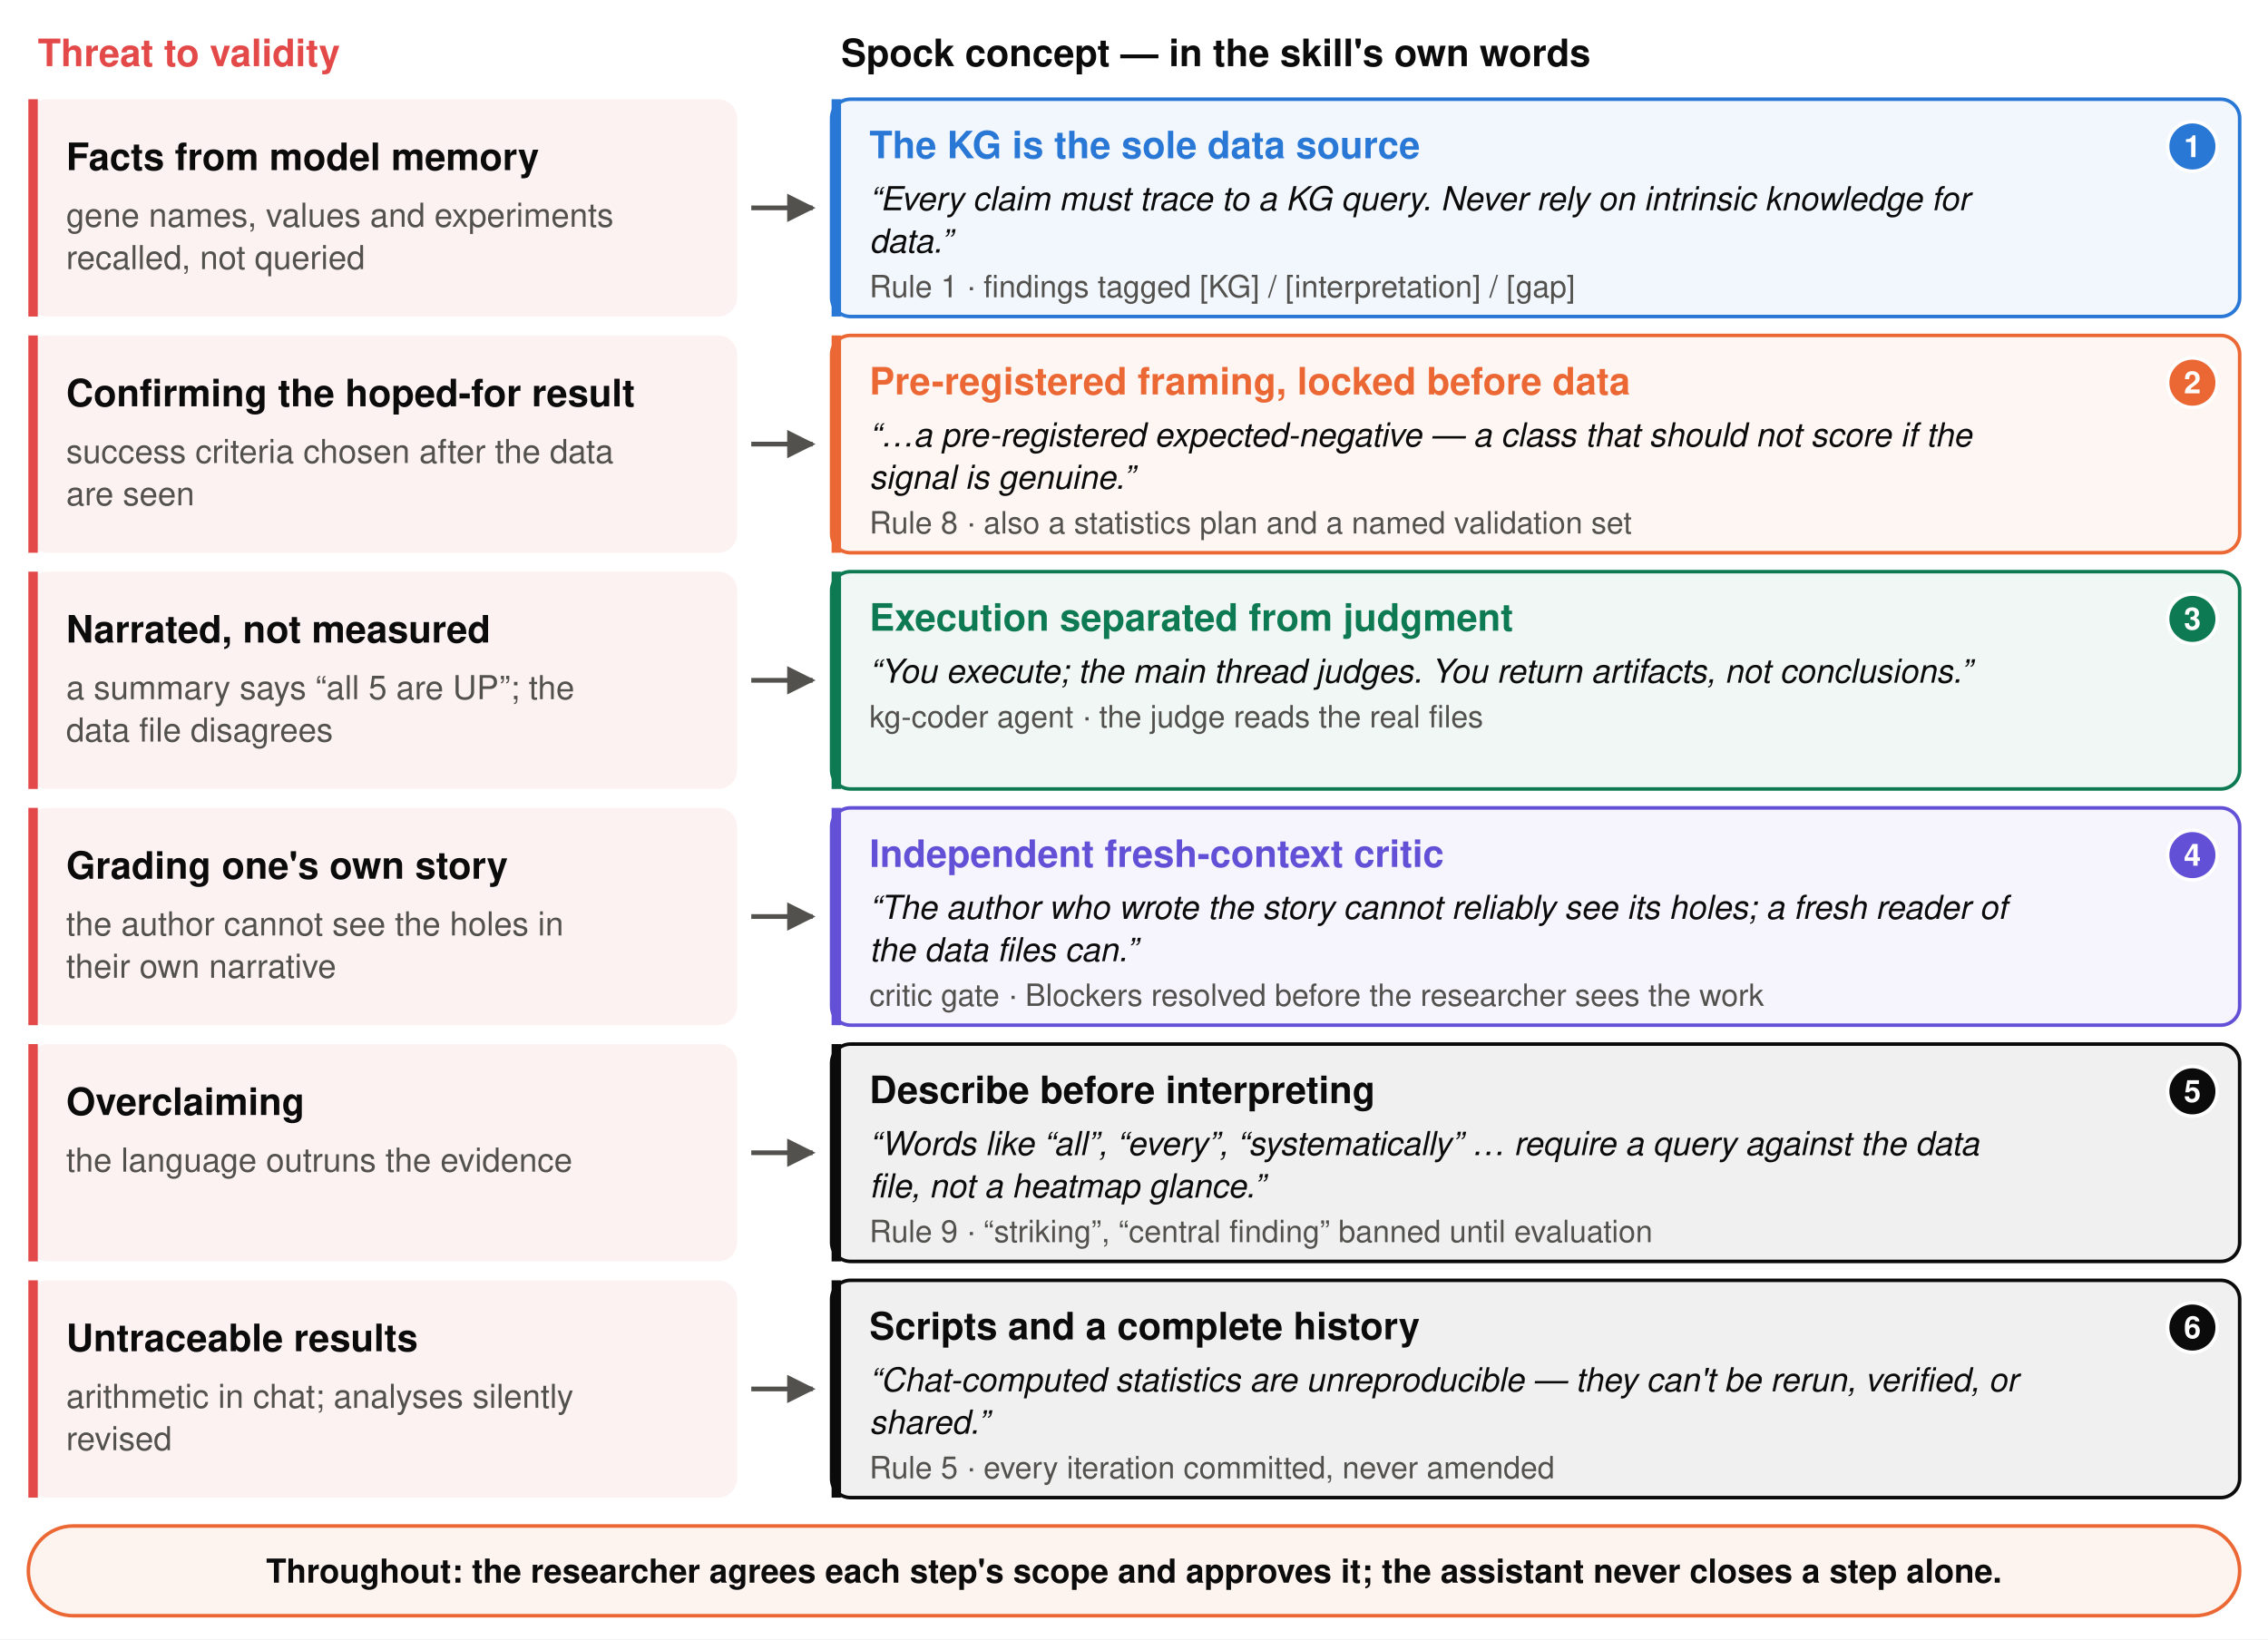
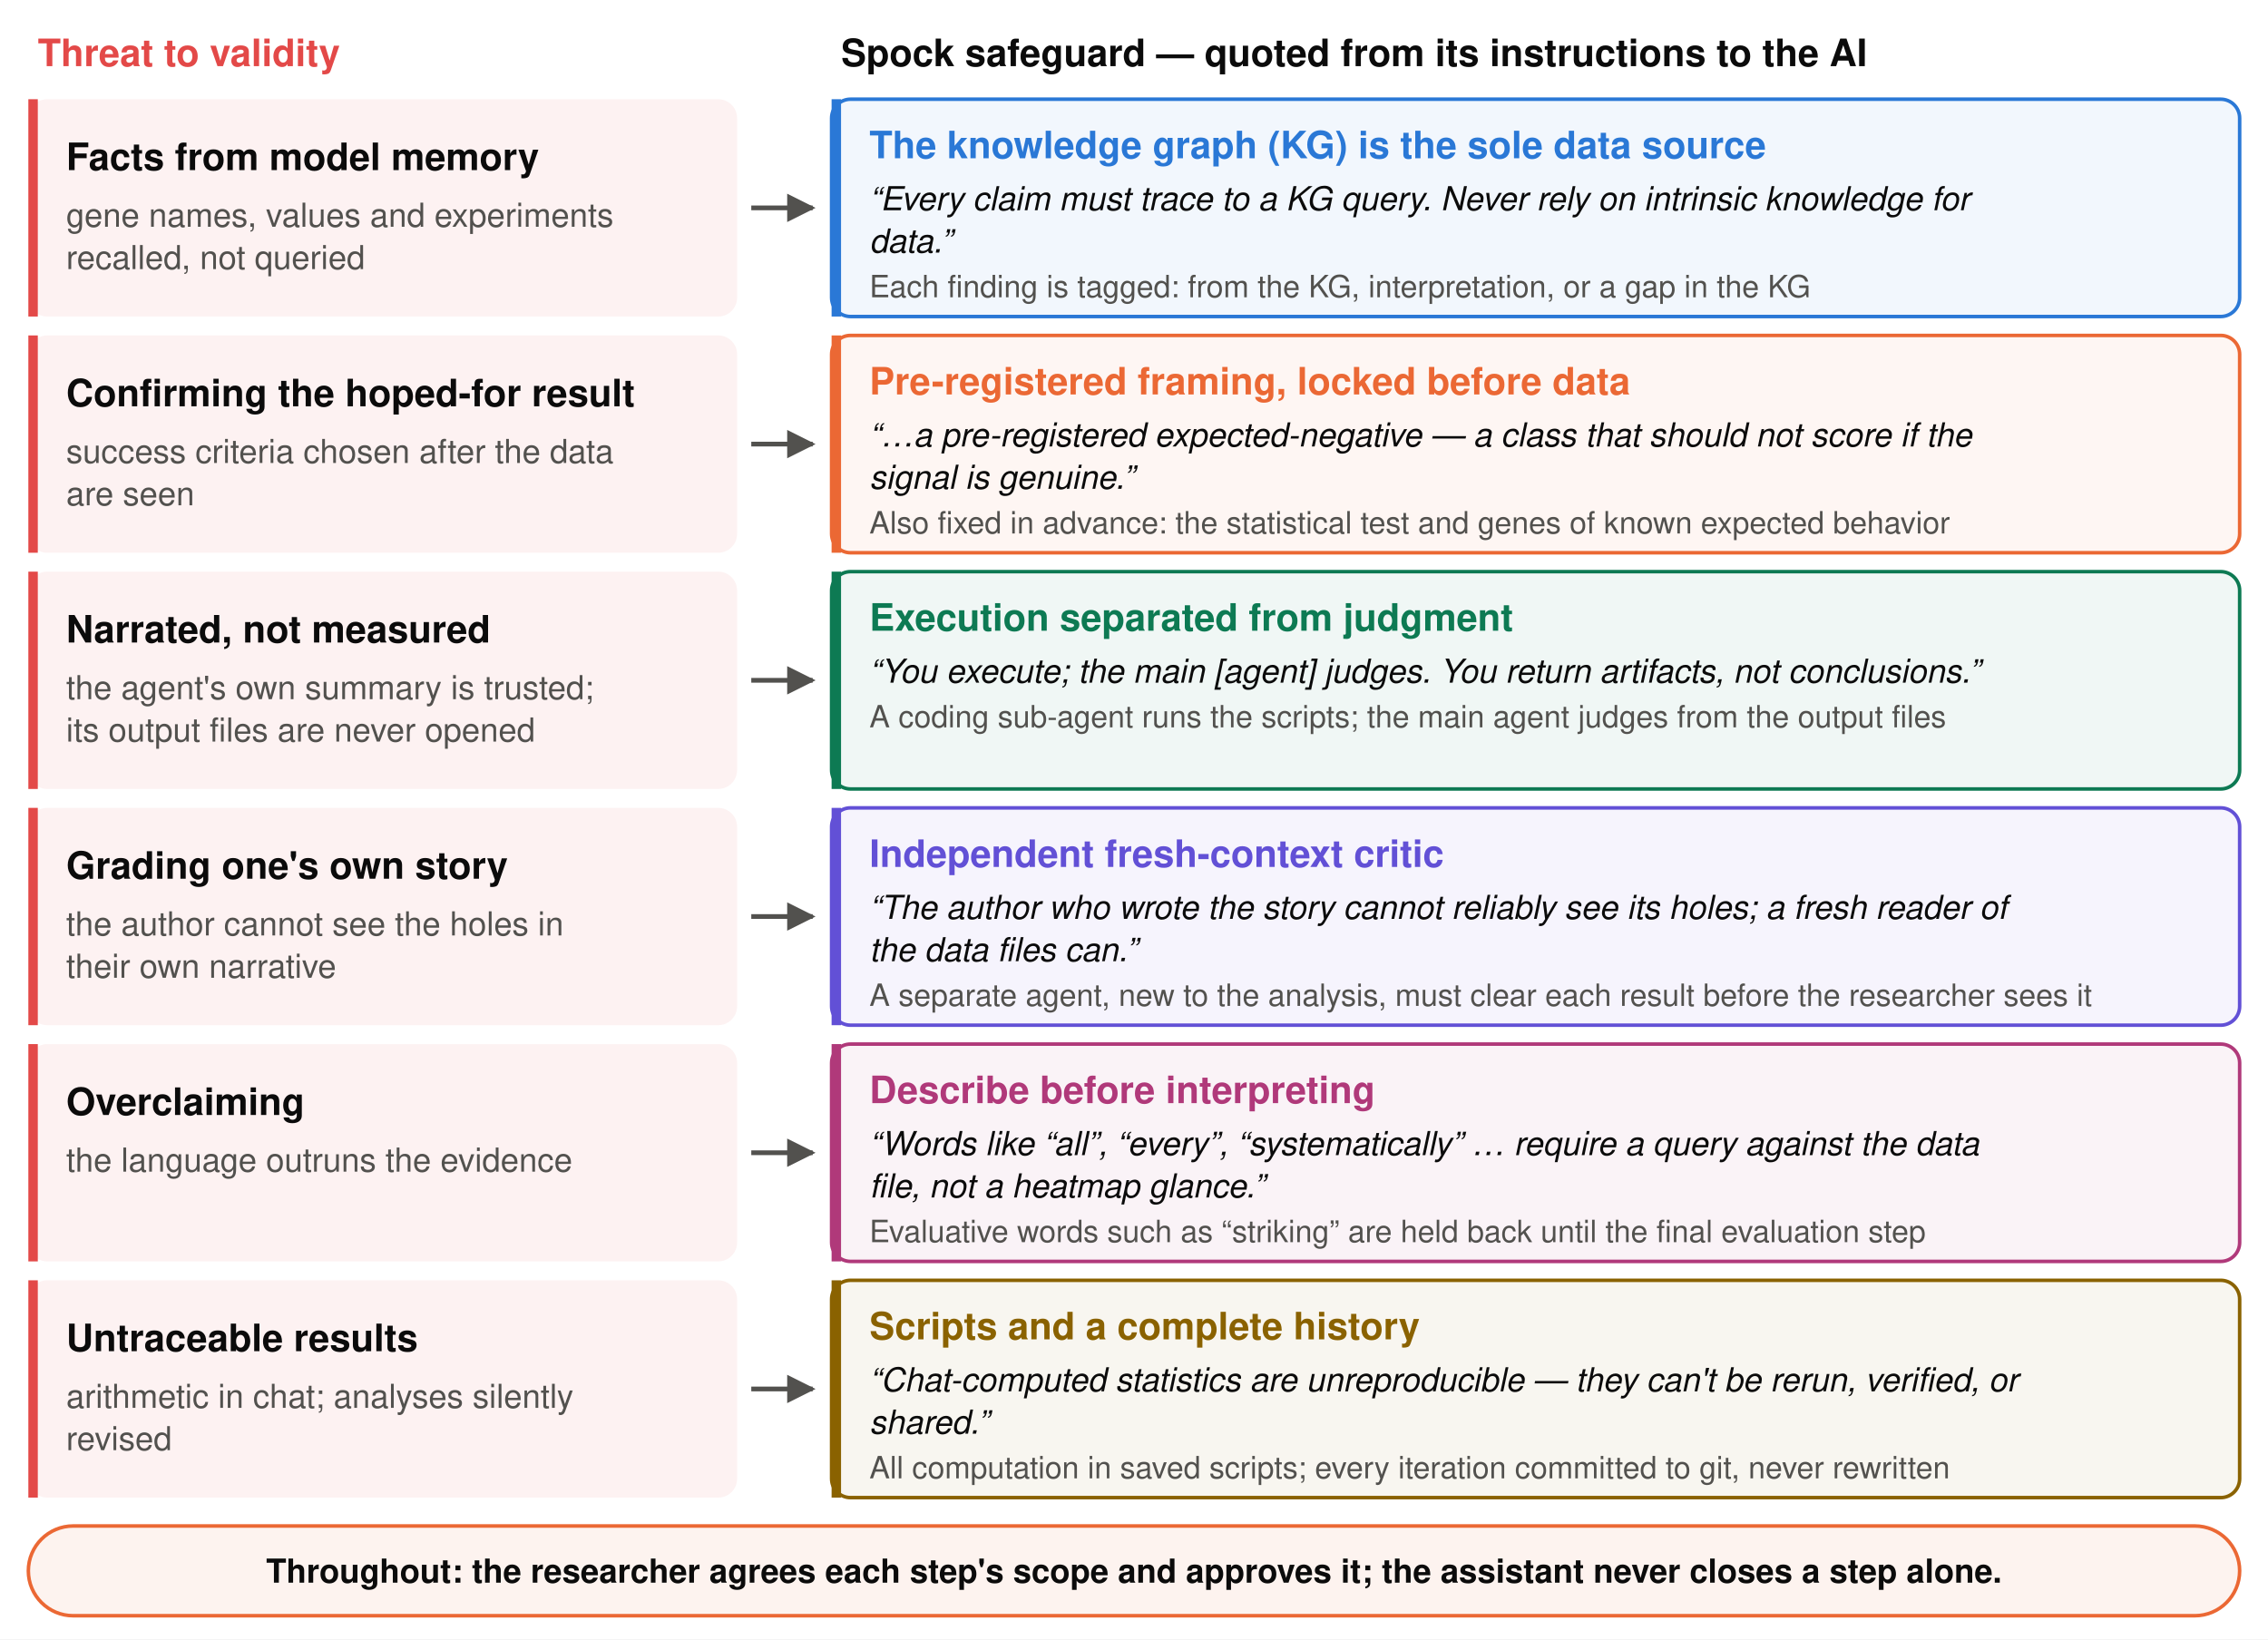
<svg xmlns="http://www.w3.org/2000/svg" width="960" height="694" viewBox="0 0 960 694" font-family="Helvetica, Arial, 'Segoe UI', sans-serif">
  <defs>
-     <marker id="m1baf7a" viewBox="0 0 10 10" refX="9" refY="5" markerWidth="6" markerHeight="6" orient="auto-start-reverse">
-       <path d="M0,0 L10,5 L0,10 z" fill="#1baf7a" />
+     <marker id="m0d7a53" viewBox="0 0 10 10" refX="9" refY="5" markerWidth="6" markerHeight="6" orient="auto-start-reverse">
+       <path d="M0,0 L10,5 L0,10 z" fill="#0d7a53" />
+     </marker>
+     <marker id="m6250d6" viewBox="0 0 10 10" refX="9" refY="5" markerWidth="6" markerHeight="6" orient="auto-start-reverse">
+       <path d="M0,0 L10,5 L0,10 z" fill="#6250d6" />
    </marker>
    <marker id="m52514e" viewBox="0 0 10 10" refX="9" refY="5" markerWidth="6" markerHeight="6" orient="auto-start-reverse">
      <path d="M0,0 L10,5 L0,10 z" fill="#52514e" />
    </marker>
+     <marker id="me34948" viewBox="0 0 10 10" refX="9" refY="5" markerWidth="6" markerHeight="6" orient="auto-start-reverse">
+       <path d="M0,0 L10,5 L0,10 z" fill="#e34948" />
+     </marker>
    <marker id="m2a78d6" viewBox="0 0 10 10" refX="9" refY="5" markerWidth="6" markerHeight="6" orient="auto-start-reverse">
      <path d="M0,0 L10,5 L0,10 z" fill="#2a78d6" />
+     </marker>
+     <marker id="m1baf7a" viewBox="0 0 10 10" refX="9" refY="5" markerWidth="6" markerHeight="6" orient="auto-start-reverse">
+       <path d="M0,0 L10,5 L0,10 z" fill="#1baf7a" />
+     </marker>
+     <marker id="m4a5a6c" viewBox="0 0 10 10" refX="9" refY="5" markerWidth="6" markerHeight="6" orient="auto-start-reverse">
+       <path d="M0,0 L10,5 L0,10 z" fill="#4a5a6c" />
+     </marker>
+     <marker id="m0b0b0b" viewBox="0 0 10 10" refX="9" refY="5" markerWidth="6" markerHeight="6" orient="auto-start-reverse">
+       <path d="M0,0 L10,5 L0,10 z" fill="#0b0b0b" />
    </marker>
    <marker id="meb6834" viewBox="0 0 10 10" refX="9" refY="5" markerWidth="6" markerHeight="6" orient="auto-start-reverse">
      <path d="M0,0 L10,5 L0,10 z" fill="#eb6834" />
    </marker>
-     <marker id="m0b0b0b" viewBox="0 0 10 10" refX="9" refY="5" markerWidth="6" markerHeight="6" orient="auto-start-reverse">
-       <path d="M0,0 L10,5 L0,10 z" fill="#0b0b0b" />
+     <marker id="mb0397a" viewBox="0 0 10 10" refX="9" refY="5" markerWidth="6" markerHeight="6" orient="auto-start-reverse">
+       <path d="M0,0 L10,5 L0,10 z" fill="#b0397a" />
    </marker>
-     <marker id="m6250d6" viewBox="0 0 10 10" refX="9" refY="5" markerWidth="6" markerHeight="6" orient="auto-start-reverse">
-       <path d="M0,0 L10,5 L0,10 z" fill="#6250d6" />
+     <marker id="m8a6200" viewBox="0 0 10 10" refX="9" refY="5" markerWidth="6" markerHeight="6" orient="auto-start-reverse">
+       <path d="M0,0 L10,5 L0,10 z" fill="#8a6200" />
    </marker>
-     <marker id="me34948" viewBox="0 0 10 10" refX="9" refY="5" markerWidth="6" markerHeight="6" orient="auto-start-reverse">
-       <path d="M0,0 L10,5 L0,10 z" fill="#e34948" />
-     </marker>
-     <marker id="m0d7a53" viewBox="0 0 10 10" refX="9" refY="5" markerWidth="6" markerHeight="6" orient="auto-start-reverse">
-       <path d="M0,0 L10,5 L0,10 z" fill="#0d7a53" />
+     <marker id="m0b7f99" viewBox="0 0 10 10" refX="9" refY="5" markerWidth="6" markerHeight="6" orient="auto-start-reverse">
+       <path d="M0,0 L10,5 L0,10 z" fill="#0b7f99" />
    </marker>
  </defs>
  <rect width="100%" height="100%" fill="#ffffff" />
  <text x="16" y="28" font-size="16" font-weight="bold" font-style="normal" fill="#e34948" text-anchor="start">Threat to validity</text>
-   <text x="356" y="28" font-size="16" font-weight="bold" font-style="normal" fill="#0b0b0b" text-anchor="start">Spock concept — in the skill's own words</text>
+   <text x="356" y="28" font-size="16" font-weight="bold" font-style="normal" fill="#0b0b0b" text-anchor="start">Spock safeguard — quoted from its instructions to the AI</text>
  <rect x="12" y="42" width="300" height="92" rx="8" fill="#fdf2f2" stroke="none" stroke-width="1.5" />
  <rect x="12" y="42" width="4" height="92" fill="#e34948" />
  <text x="28" y="72" font-size="16" font-weight="bold" font-style="normal" fill="#0b0b0b" text-anchor="start">Facts from model memory</text>
  <text x="28" y="96.0" font-size="14" font-weight="normal" font-style="normal" fill="#52514e" text-anchor="start">gene names, values and experiments</text>
  <text x="28" y="113.92" font-size="14" font-weight="normal" font-style="normal" fill="#52514e" text-anchor="start">recalled, not queried</text>
  <path d="M318,88.0 L344,88.0" fill="none" stroke="#52514e" stroke-width="2" marker-end="url(#m52514e)" />
  <rect x="352" y="42" width="596" height="92" rx="8" fill="#f2f7fd" stroke="#2a78d6" stroke-width="1.5" />
  <rect x="352" y="42" width="4" height="92" fill="#2a78d6" />
-   <text x="368" y="67" font-size="16" font-weight="bold" font-style="normal" fill="#2a78d6" text-anchor="start">The KG is the sole data source</text>
-   <circle cx="928" cy="62" r="10.5" fill="#2a78d6" stroke="#fff" stroke-width="1.5" />
-   <text x="928" y="66.5" font-size="13" font-weight="bold" font-style="normal" fill="#fff" text-anchor="middle">1</text>
+   <text x="368" y="67" font-size="16" font-weight="bold" font-style="normal" fill="#2a78d6" text-anchor="start">The knowledge graph (KG) is the sole data source</text>
  <text x="368" y="89.0" font-size="14" font-weight="normal" font-style="italic" fill="#0b0b0b" text-anchor="start">“Every claim must trace to a KG query. Never rely on intrinsic knowledge for</text>
  <text x="368" y="106.92" font-size="14" font-weight="normal" font-style="italic" fill="#0b0b0b" text-anchor="start">data.”</text>
-   <text x="368" y="125.84" font-size="13" font-weight="normal" font-style="normal" fill="#52514e" text-anchor="start">Rule 1 · findings tagged [KG] / [interpretation] / [gap]</text>
+   <text x="368" y="125.84" font-size="13" font-weight="normal" font-style="normal" fill="#52514e" text-anchor="start">Each finding is tagged: from the KG, interpretation, or a gap in the KG</text>
  <rect x="12" y="142" width="300" height="92" rx="8" fill="#fdf2f2" stroke="none" stroke-width="1.5" />
  <rect x="12" y="142" width="4" height="92" fill="#e34948" />
  <text x="28" y="172" font-size="16" font-weight="bold" font-style="normal" fill="#0b0b0b" text-anchor="start">Confirming the hoped-for result</text>
  <text x="28" y="196.0" font-size="14" font-weight="normal" font-style="normal" fill="#52514e" text-anchor="start">success criteria chosen after the data</text>
  <text x="28" y="213.92" font-size="14" font-weight="normal" font-style="normal" fill="#52514e" text-anchor="start">are seen</text>
  <path d="M318,188.0 L344,188.0" fill="none" stroke="#52514e" stroke-width="2" marker-end="url(#m52514e)" />
  <rect x="352" y="142" width="596" height="92" rx="8" fill="#fef6f3" stroke="#eb6834" stroke-width="1.5" />
  <rect x="352" y="142" width="4" height="92" fill="#eb6834" />
  <text x="368" y="167" font-size="16" font-weight="bold" font-style="normal" fill="#eb6834" text-anchor="start">Pre-registered framing, locked before data</text>
-   <circle cx="928" cy="162" r="10.5" fill="#eb6834" stroke="#fff" stroke-width="1.5" />
-   <text x="928" y="166.5" font-size="13" font-weight="bold" font-style="normal" fill="#fff" text-anchor="middle">2</text>
  <text x="368" y="189.0" font-size="14" font-weight="normal" font-style="italic" fill="#0b0b0b" text-anchor="start">“…a pre-registered expected-negative — a class that should not score if the</text>
  <text x="368" y="206.92" font-size="14" font-weight="normal" font-style="italic" fill="#0b0b0b" text-anchor="start">signal is genuine.”</text>
-   <text x="368" y="225.84" font-size="13" font-weight="normal" font-style="normal" fill="#52514e" text-anchor="start">Rule 8 · also a statistics plan and a named validation set</text>
+   <text x="368" y="225.84" font-size="13" font-weight="normal" font-style="normal" fill="#52514e" text-anchor="start">Also fixed in advance: the statistical test and genes of known expected behavior</text>
  <rect x="12" y="242" width="300" height="92" rx="8" fill="#fdf2f2" stroke="none" stroke-width="1.5" />
  <rect x="12" y="242" width="4" height="92" fill="#e34948" />
  <text x="28" y="272" font-size="16" font-weight="bold" font-style="normal" fill="#0b0b0b" text-anchor="start">Narrated, not measured</text>
-   <text x="28" y="296.0" font-size="14" font-weight="normal" font-style="normal" fill="#52514e" text-anchor="start">a summary says “all 5 are UP”; the</text>
-   <text x="28" y="313.92" font-size="14" font-weight="normal" font-style="normal" fill="#52514e" text-anchor="start">data file disagrees</text>
+   <text x="28" y="296.0" font-size="14" font-weight="normal" font-style="normal" fill="#52514e" text-anchor="start">the agent's own summary is trusted;</text>
+   <text x="28" y="313.92" font-size="14" font-weight="normal" font-style="normal" fill="#52514e" text-anchor="start">its output files are never opened</text>
  <path d="M318,288.0 L344,288.0" fill="none" stroke="#52514e" stroke-width="2" marker-end="url(#m52514e)" />
  <rect x="352" y="242" width="596" height="92" rx="8" fill="#f0f7f5" stroke="#0d7a53" stroke-width="1.5" />
  <rect x="352" y="242" width="4" height="92" fill="#0d7a53" />
  <text x="368" y="267" font-size="16" font-weight="bold" font-style="normal" fill="#0d7a53" text-anchor="start">Execution separated from judgment</text>
-   <circle cx="928" cy="262" r="10.5" fill="#0d7a53" stroke="#fff" stroke-width="1.5" />
-   <text x="928" y="266.5" font-size="13" font-weight="bold" font-style="normal" fill="#fff" text-anchor="middle">3</text>
-   <text x="368" y="289.0" font-size="14" font-weight="normal" font-style="italic" fill="#0b0b0b" text-anchor="start">“You execute; the main thread judges. You return artifacts, not conclusions.”</text>
-   <text x="368" y="307.92" font-size="13" font-weight="normal" font-style="normal" fill="#52514e" text-anchor="start">kg-coder agent · the judge reads the real files</text>
+   <text x="368" y="289.0" font-size="14" font-weight="normal" font-style="italic" fill="#0b0b0b" text-anchor="start">“You execute; the main [agent] judges. You return artifacts, not conclusions.”</text>
+   <text x="368" y="307.92" font-size="13" font-weight="normal" font-style="normal" fill="#52514e" text-anchor="start">A coding sub-agent runs the scripts; the main agent judges from the output files</text>
  <rect x="12" y="342" width="300" height="92" rx="8" fill="#fdf2f2" stroke="none" stroke-width="1.5" />
  <rect x="12" y="342" width="4" height="92" fill="#e34948" />
  <text x="28" y="372" font-size="16" font-weight="bold" font-style="normal" fill="#0b0b0b" text-anchor="start">Grading one's own story</text>
  <text x="28" y="396.0" font-size="14" font-weight="normal" font-style="normal" fill="#52514e" text-anchor="start">the author cannot see the holes in</text>
  <text x="28" y="413.92" font-size="14" font-weight="normal" font-style="normal" fill="#52514e" text-anchor="start">their own narrative</text>
  <path d="M318,388.0 L344,388.0" fill="none" stroke="#52514e" stroke-width="2" marker-end="url(#m52514e)" />
  <rect x="352" y="342" width="596" height="92" rx="8" fill="#f6f4fd" stroke="#6250d6" stroke-width="1.5" />
  <rect x="352" y="342" width="4" height="92" fill="#6250d6" />
  <text x="368" y="367" font-size="16" font-weight="bold" font-style="normal" fill="#6250d6" text-anchor="start">Independent fresh-context critic</text>
-   <circle cx="928" cy="362" r="10.5" fill="#6250d6" stroke="#fff" stroke-width="1.5" />
-   <text x="928" y="366.5" font-size="13" font-weight="bold" font-style="normal" fill="#fff" text-anchor="middle">4</text>
  <text x="368" y="389.0" font-size="14" font-weight="normal" font-style="italic" fill="#0b0b0b" text-anchor="start">“The author who wrote the story cannot reliably see its holes; a fresh reader of</text>
  <text x="368" y="406.92" font-size="14" font-weight="normal" font-style="italic" fill="#0b0b0b" text-anchor="start">the data files can.”</text>
-   <text x="368" y="425.84" font-size="13" font-weight="normal" font-style="normal" fill="#52514e" text-anchor="start">critic gate · Blockers resolved before the researcher sees the work</text>
+   <text x="368" y="425.84" font-size="13" font-weight="normal" font-style="normal" fill="#52514e" text-anchor="start">A separate agent, new to the analysis, must clear each result before the researcher sees it</text>
  <rect x="12" y="442" width="300" height="92" rx="8" fill="#fdf2f2" stroke="none" stroke-width="1.5" />
  <rect x="12" y="442" width="4" height="92" fill="#e34948" />
  <text x="28" y="472" font-size="16" font-weight="bold" font-style="normal" fill="#0b0b0b" text-anchor="start">Overclaiming</text>
  <text x="28" y="496.0" font-size="14" font-weight="normal" font-style="normal" fill="#52514e" text-anchor="start">the language outruns the evidence</text>
  <path d="M318,488.0 L344,488.0" fill="none" stroke="#52514e" stroke-width="2" marker-end="url(#m52514e)" />
-   <rect x="352" y="442" width="596" height="92" rx="8" fill="#f0f0f0" stroke="#0b0b0b" stroke-width="1.5" />
-   <rect x="352" y="442" width="4" height="92" fill="#0b0b0b" />
-   <text x="368" y="467" font-size="16" font-weight="bold" font-style="normal" fill="#0b0b0b" text-anchor="start">Describe before interpreting</text>
-   <circle cx="928" cy="462" r="10.5" fill="#0b0b0b" stroke="#fff" stroke-width="1.5" />
-   <text x="928" y="466.5" font-size="13" font-weight="bold" font-style="normal" fill="#fff" text-anchor="middle">5</text>
+   <rect x="352" y="442" width="596" height="92" rx="8" fill="#faf3f7" stroke="#b0397a" stroke-width="1.5" />
+   <rect x="352" y="442" width="4" height="92" fill="#b0397a" />
+   <text x="368" y="467" font-size="16" font-weight="bold" font-style="normal" fill="#b0397a" text-anchor="start">Describe before interpreting</text>
  <text x="368" y="489.0" font-size="14" font-weight="normal" font-style="italic" fill="#0b0b0b" text-anchor="start">“Words like “all”, “every”, “systematically” … require a query against the data</text>
  <text x="368" y="506.92" font-size="14" font-weight="normal" font-style="italic" fill="#0b0b0b" text-anchor="start">file, not a heatmap glance.”</text>
-   <text x="368" y="525.84" font-size="13" font-weight="normal" font-style="normal" fill="#52514e" text-anchor="start">Rule 9 · “striking”, “central finding” banned until evaluation</text>
+   <text x="368" y="525.84" font-size="13" font-weight="normal" font-style="normal" fill="#52514e" text-anchor="start">Evaluative words such as “striking” are held back until the final evaluation step</text>
  <rect x="12" y="542" width="300" height="92" rx="8" fill="#fdf2f2" stroke="none" stroke-width="1.5" />
  <rect x="12" y="542" width="4" height="92" fill="#e34948" />
  <text x="28" y="572" font-size="16" font-weight="bold" font-style="normal" fill="#0b0b0b" text-anchor="start">Untraceable results</text>
  <text x="28" y="596.0" font-size="14" font-weight="normal" font-style="normal" fill="#52514e" text-anchor="start">arithmetic in chat; analyses silently</text>
  <text x="28" y="613.92" font-size="14" font-weight="normal" font-style="normal" fill="#52514e" text-anchor="start">revised</text>
  <path d="M318,588.0 L344,588.0" fill="none" stroke="#52514e" stroke-width="2" marker-end="url(#m52514e)" />
-   <rect x="352" y="542" width="596" height="92" rx="8" fill="#f0f0f0" stroke="#0b0b0b" stroke-width="1.5" />
-   <rect x="352" y="542" width="4" height="92" fill="#0b0b0b" />
-   <text x="368" y="567" font-size="16" font-weight="bold" font-style="normal" fill="#0b0b0b" text-anchor="start">Scripts and a complete history</text>
-   <circle cx="928" cy="562" r="10.5" fill="#0b0b0b" stroke="#fff" stroke-width="1.5" />
-   <text x="928" y="566.5" font-size="13" font-weight="bold" font-style="normal" fill="#fff" text-anchor="middle">6</text>
+   <rect x="352" y="542" width="596" height="92" rx="8" fill="#f8f6f0" stroke="#8a6200" stroke-width="1.5" />
+   <rect x="352" y="542" width="4" height="92" fill="#8a6200" />
+   <text x="368" y="567" font-size="16" font-weight="bold" font-style="normal" fill="#8a6200" text-anchor="start">Scripts and a complete history</text>
  <text x="368" y="589.0" font-size="14" font-weight="normal" font-style="italic" fill="#0b0b0b" text-anchor="start">“Chat-computed statistics are unreproducible — they can't be rerun, verified, or</text>
  <text x="368" y="606.92" font-size="14" font-weight="normal" font-style="italic" fill="#0b0b0b" text-anchor="start">shared.”</text>
-   <text x="368" y="625.84" font-size="13" font-weight="normal" font-style="normal" fill="#52514e" text-anchor="start">Rule 5 · every iteration committed, never amended</text>
+   <text x="368" y="625.84" font-size="13" font-weight="normal" font-style="normal" fill="#52514e" text-anchor="start">All computation in saved scripts; every iteration committed to git, never rewritten</text>
  <rect x="12" y="646" width="936" height="38" rx="19" fill="#fdf3ef" stroke="#eb6834" stroke-width="1.5" />
  <text x="480.0" y="670" font-size="14" font-weight="bold" font-style="normal" fill="#0b0b0b" text-anchor="middle">Throughout: the researcher agrees each step's scope and approves it; the assistant never closes a step alone.</text>
</svg>
